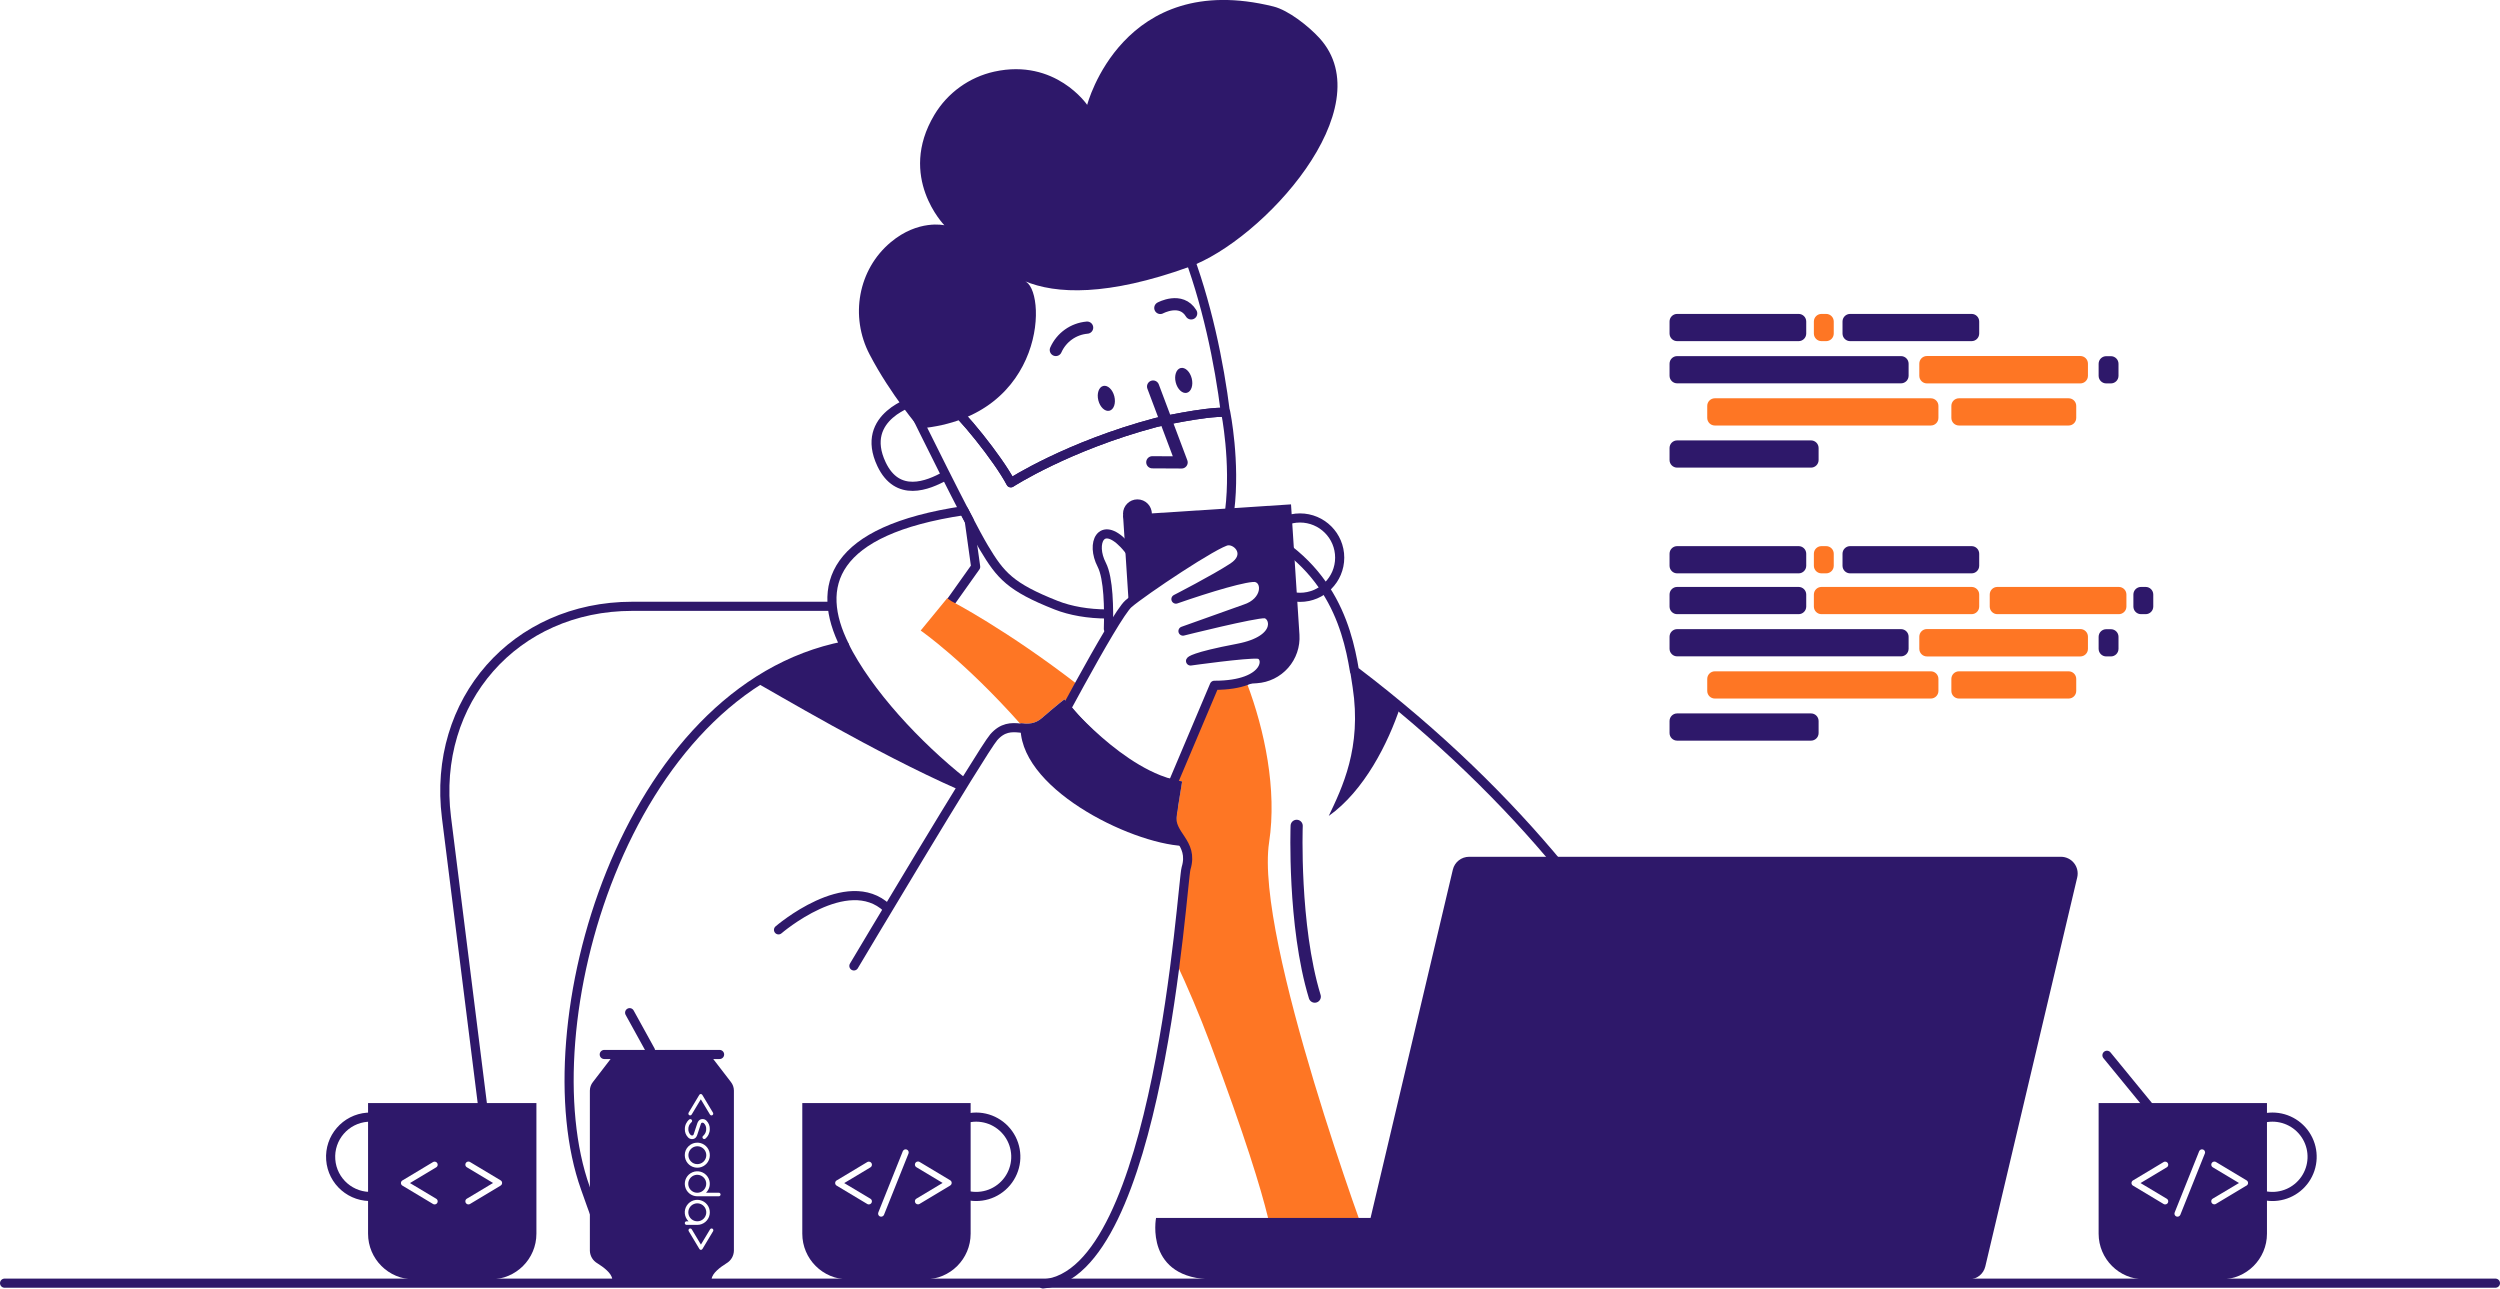
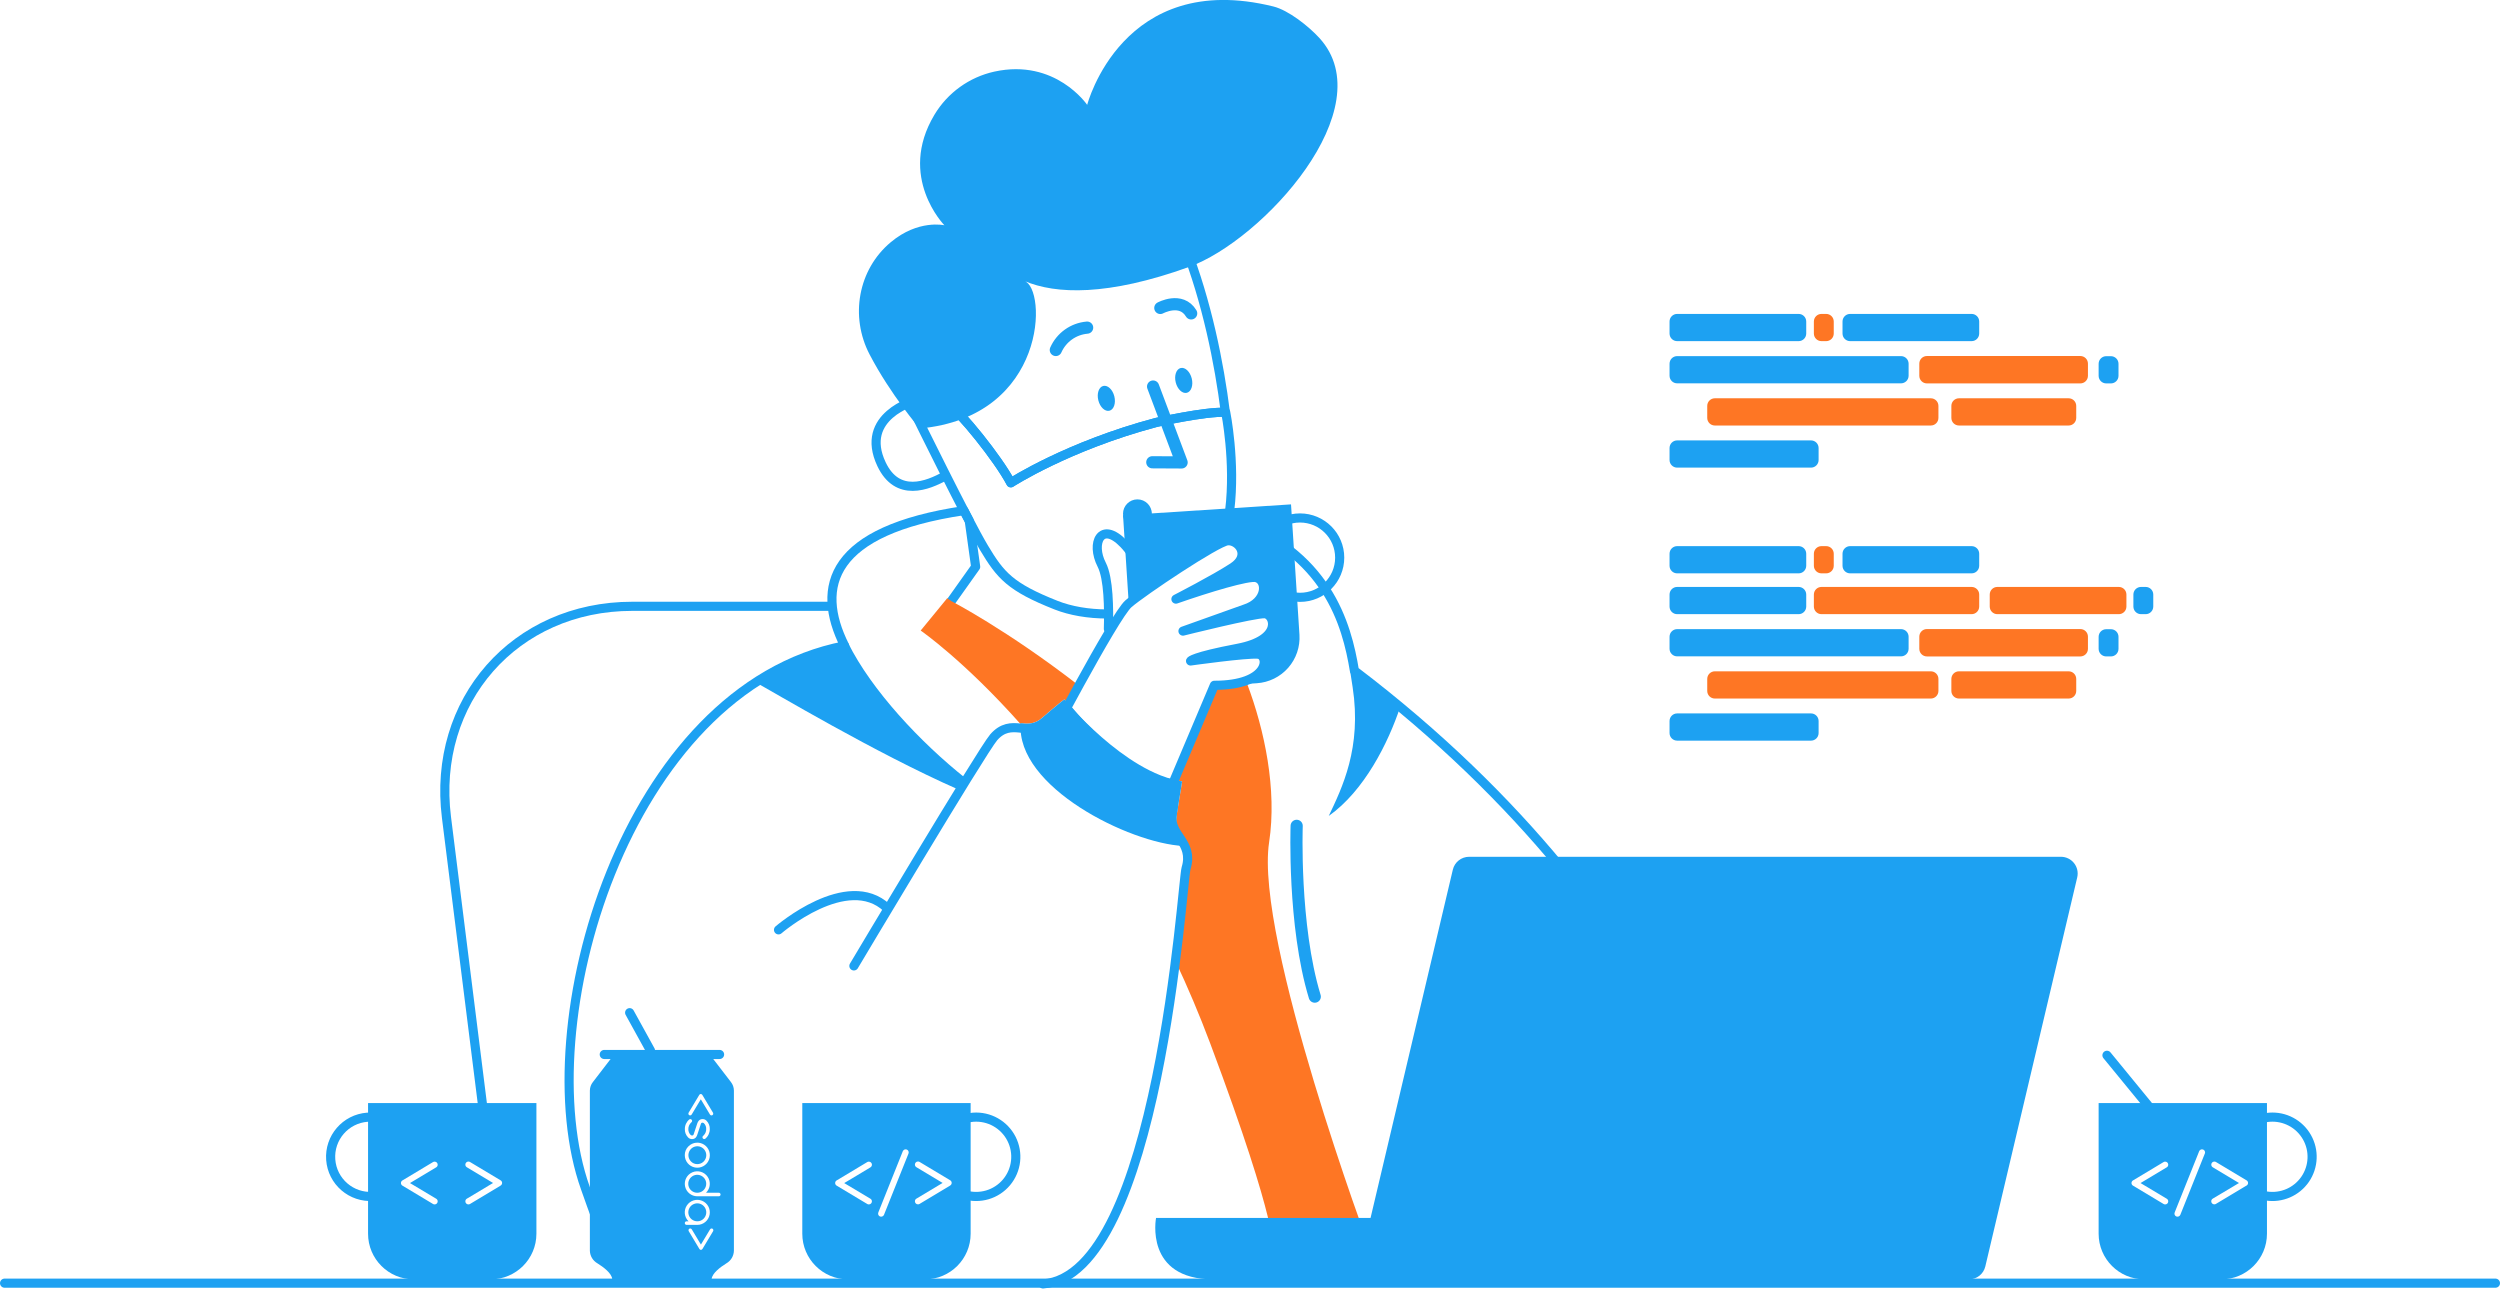
<svg xmlns="http://www.w3.org/2000/svg" viewBox="0 0 1642.48 846.52">
  <defs>
-     <style>.cls-1,.cls-3{fill:none;stroke:#2e186a;stroke-linecap:round;stroke-linejoin:round;}.cls-1{stroke-width:6px;}.cls-2{fill:#fe7624;}.cls-3{stroke-width:8px;}.cls-4{fill:#2e186a;}</style>
+     <style>.cls-1,.cls-3{fill:none;stroke:#1DA1F2;stroke-linecap:round;stroke-linejoin:round;}.cls-1{stroke-width:6px;}.cls-2{fill:#fe7624;}.cls-3{stroke-width:8px;}.cls-4{fill:#1DA1F2;}</style>
  </defs>
  <g id="Layer_2" data-name="Layer 2">
    <g id="outline">
      <g id="developer">
        <path id="chair" class="cls-1" d="M317.73,731.65l-24.4-194.59c-9.61-76.61,45-138.72,122.06-138.72H544.24" />
        <g id="body">
          <path id="hoodie" class="cls-1" d="M625,394.92l16-22.53-4.21-30.25c-1.13-2.14-2.29-4.37-3.48-6.67-87.37,13-98,49.61-78.38,88.82C410,452.59,346.9,675.05,384.6,780.6c10.74,30,19.36,60,51.27,60.34" />
          <g id="tshirt">
            <path class="cls-2" d="M670.57,475.79c0-.19,0-.38,0-.57,4.74.46,9.34.49,13.78-3.35,11-9.53,14.9-12.39,14.9-12.39s1,1.2,2.77,3.23c2.17-4,4.43-8.15,6.74-12.35C661.27,413.58,625,394.92,625,394.92L622.32,393l-17.44,21.27S633.26,433.83,670.57,475.79Z" />
            <path class="cls-2" d="M900.13,821.06s-76-204.39-66.33-267.73c5.27-34.55-3-73.73-14.42-104l-21.77,1.41-26.06,61.62c1.7.42,3.4.77,5.1,1,0,0-1,6.47-3.46,21.34-1.65,9.91,1.18,11,3.42,17.88,2.89,4.63,5.11,9.83,2.67,17.87-.8,2.63-2.7,27.4-7,61,8,17,15.64,34.94,22.8,54,46.08,122.92,41.29,136.33,41.29,136.33Z" />
          </g>
          <path id="hoodie-2" data-name="hoodie" class="cls-1" d="M1157.5,839.33c-5.47-36-44.48-229.23-267.66-398.72-5-30.28-17.65-77.94-82.66-100.22" />
          <path id="string" class="cls-3" d="M851.9,542.57s-2.4,65.28,11.89,112.21" />
          <path id="stripe" class="cls-4" d="M886.88,439.86c.71,4.26,1.26,8.18,1.79,11.62,6.14,39.82-7,66.26-15.69,84.59,23.33-16.5,39.06-47.88,47-71.81C910.39,456.58,897.3,447.62,886.88,439.86Z" />
          <path id="stripe_II" data-name="stripe II" class="cls-4" d="M557.24,422.52c-16.32,3.33-43.14,11.46-62.47,24.83,13.5,7.36,80.36,47.4,135,71.42.43-.25,3.43-5.25,4.93-7.2C604.46,487.59,572.65,453.41,557.24,422.52Z" />
        </g>
        <g id="head">
          <path id="ear" class="cls-1" d="M601.25,263.25S564.14,273.31,579.16,305c10.44,22,30.26,14.18,42.08,7.51" />
          <path id="face" class="cls-1" d="M611.15,269.27l11.66-3.91c7.69,4.65,33.09,36.21,41.28,51.85,0,0,37.29-24.19,95.5-39.66,0,0,31.69-7.24,45.47-6.66-4-32-12.18-72.88-26.58-109.43-21.42-54.33-87.7-33.25-97.32-30-103.37,35.17-70.11,137.58-70.11,137.58Z" />
          <path id="beard" class="cls-1" d="M727.49,403.37c-12.44,0-24.27-2.07-33.58-5.75-30.2-11.93-36.62-19.62-47.46-37.76s-44.81-87.39-44.81-87.39l21.17-7.11c7.69,4.65,33.09,36.21,41.28,51.85,0,0,37.29-24.19,95.5-39.66,0,0,32-7.32,45.69-6.66,0,0,6.54,32.54,2.62,64.44" />
          <path id="hair" class="cls-4" d="M604.24,281.52s-19.12-22.17-32.93-48.66c-13-24.9-7.61-55.75,13.94-73.75C603.29,144,620.46,148,620.46,148s-31.06-31.64-6.57-72.57a61.32,61.32,0,0,1,39.38-28.38c40.2-8.81,61,21.85,61,21.85s23.1-89.19,122.31-64.65c10,2.48,23.23,13.06,30.2,20.66C909,71,829.46,158,781.07,175.42c-53.13,19.12-87.3,18.07-108.18,9.13C687.9,189.12,688.45,273.79,604.24,281.52Z" />
          <polyline id="nose" class="cls-3" points="757.57 253.95 776.31 303.81 757.05 303.71" />
          <circle id="mouth" class="cls-4" cx="747.28" cy="337.55" r="9.47" />
          <ellipse id="eye_II" data-name="eye II" class="cls-4" cx="777.71" cy="249.86" rx="5.42" ry="8.39" transform="translate(-37.39 196.21) rotate(-14.04)" />
          <ellipse id="eye" class="cls-4" cx="726.86" cy="261.64" rx="5.42" ry="8.39" transform="translate(-41.77 184.22) rotate(-14.04)" />
          <path id="brow_II" data-name="brow II" class="cls-3" d="M693.66,229.94a24.85,24.85,0,0,1,20.58-14.69" />
          <path id="brow" class="cls-3" d="M762.32,202.32s13.64-7.43,20.27,3.58" />
        </g>
        <path id="laptop" class="cls-4" d="M1354,562.9H965.2a11,11,0,0,0-10.7,8.47L900.44,800.19H759.51s-7.81,40.34,37.73,40.34h496.39a11,11,0,0,0,10.7-8.47l60.39-255.63A11,11,0,0,0,1354,562.9Z" />
        <g id="code_lines" data-name="code lines">
          <rect class="cls-2" x="1191.7" y="206.24" width="13.06" height="17.89" rx="5" />
          <rect class="cls-4" x="1096.88" y="206.24" width="89.8" height="17.89" rx="5" />
          <rect class="cls-4" x="1096.88" y="289.34" width="97.93" height="17.89" rx="5" />
          <rect class="cls-2" x="1121.64" y="261.67" width="151.89" height="17.89" rx="5" />
          <rect class="cls-2" x="1282.03" y="261.67" width="82.04" height="17.89" rx="5" />
          <rect class="cls-4" x="1378.78" y="234.01" width="13.06" height="17.89" rx="5" />
          <rect class="cls-4" x="1096.88" y="233.96" width="157.06" height="17.89" rx="5" />
          <rect class="cls-4" x="1210.52" y="206.24" width="89.8" height="17.89" rx="5" />
          <rect class="cls-2" x="1260.97" y="233.9" width="110.79" height="18" rx="5" />
        </g>
        <g id="code_lines-2" data-name="code lines">
          <rect class="cls-4" x="1096.88" y="385.61" width="89.8" height="17.89" rx="5" />
          <rect class="cls-4" x="1096.88" y="468.71" width="97.93" height="17.89" rx="5" />
          <rect class="cls-2" x="1121.64" y="441.05" width="151.89" height="17.89" rx="5" />
          <rect class="cls-2" x="1282.03" y="441.05" width="82.04" height="17.89" rx="5" />
          <rect class="cls-4" x="1378.78" y="413.38" width="13.06" height="17.89" rx="5" />
          <rect class="cls-4" x="1401.62" y="385.61" width="13.06" height="17.89" rx="5" />
          <rect class="cls-4" x="1096.88" y="413.33" width="157.06" height="17.89" rx="5" />
          <rect class="cls-2" x="1191.7" y="385.61" width="108.62" height="17.89" rx="5" />
          <rect class="cls-2" x="1307.24" y="385.61" width="89.8" height="17.89" rx="5" />
          <rect class="cls-2" x="1191.7" y="358.8" width="13.06" height="17.89" rx="5" />
          <rect class="cls-4" x="1096.88" y="358.8" width="89.8" height="17.89" rx="5" />
          <rect class="cls-4" x="1210.52" y="358.8" width="89.8" height="17.89" rx="5" />
          <rect class="cls-2" x="1260.97" y="413.28" width="110.79" height="18" rx="5" />
        </g>
        <g id="mug">
          <path id="handle" class="cls-1" d="M1484.34,735.41a26.47,26.47,0,0,1,6.76-1.41,26.07,26.07,0,1,1-2.15,51.76" />
          <line id="spoon" class="cls-1" x1="1421.52" y1="738.81" x2="1384.25" y2="693.31" />
          <path id="mug-2" data-name="mug" class="cls-4" d="M1378.78,724.71v85.81a30,30,0,0,0,30,30h50.6a30,30,0,0,0,30-30V724.71Zm44.74,62.83a2,2,0,0,1,1,1.76,2,2,0,0,1-2,2,2,2,0,0,1-1-.25l-20-12a2,2,0,0,1,0-3.62l20-12a2,2,0,0,1,1-.25,2,2,0,0,1,2,2,2,2,0,0,1-1,1.76l-17.21,10.32Zm25-29.58-16.1,40.25a2.09,2.09,0,0,1-.4.55,2,2,0,0,1-1.43.6,2,2,0,0,1-2-2,2,2,0,0,1,.18-.85l16.1-40.25a2.08,2.08,0,0,1,.43-.58,1.89,1.89,0,0,1,1.41-.58,2,2,0,0,1,2,2A2.11,2.11,0,0,1,1448.52,758ZM1475.77,779l-20,12a2,2,0,0,1-1,.25,2,2,0,0,1-2-2,2,2,0,0,1,1-1.76L1471,777.23l-17.21-10.32a2,2,0,0,1-1-1.76,2,2,0,0,1,.59-1.42,2,2,0,0,1,1.43-.59,2,2,0,0,1,1,.25l20,12a2,2,0,0,1,0,3.62Z" />
        </g>
        <g id="tea">
          <path id="handle-2" data-name="handle" class="cls-1" d="M245.2,786a26.07,26.07,0,1,1-3.83-52,25.69,25.69,0,0,1,4.73.08" />
          <path id="ug" class="cls-4" d="M241.81,724.71v85.81a30,30,0,0,0,30,30h50.61a30,30,0,0,0,30-30V724.71Zm44.75,62.83a2,2,0,0,1,1,1.76,2,2,0,0,1-2,2,2,2,0,0,1-1-.25l-20-12a2,2,0,0,1,0-3.62l20-12a2,2,0,0,1,1-.25,2,2,0,0,1,2,2,2,2,0,0,1-1,1.76l-17.21,10.32Zm42.18-8.5-20,12a2,2,0,0,1-1,.25,1.91,1.91,0,0,1-1.42-.59,1.93,1.93,0,0,1-.59-1.42,2,2,0,0,1,1-1.76l17.21-10.31-17.21-10.32a2,2,0,0,1-1-1.76,2,2,0,0,1,2-2,2,2,0,0,1,1,.25l20,12a2,2,0,0,1,0,3.62Z" />
        </g>
        <g id="soda">
          <line id="line" class="cls-1" x1="427.34" y1="690.13" x2="413.67" y2="665.32" />
          <line id="line-2" data-name="line" class="cls-1" x1="396.99" y1="692.78" x2="472.76" y2="692.78" />
          <g id="can">
            <path class="cls-4" d="M462.27,773.58a5.9,5.9,0,1,0,1.71,4.15A5.69,5.69,0,0,0,462.27,773.58Z" />
            <path class="cls-4" d="M458.11,764.82A5.87,5.87,0,1,0,454,763.1,5.65,5.65,0,0,0,458.11,764.82Z" />
            <path class="cls-4" d="M462.27,800.67a5.9,5.9,0,1,0-4.16,1.71A5.68,5.68,0,0,0,462.27,800.67Z" />
            <path class="cls-4" d="M480.21,710.88l-13.29-17.29H402.83l-13.29,17.29a9.15,9.15,0,0,0-2,5.61V821.75A9.84,9.84,0,0,0,392.5,830c4.11,2.56,9.35,6.52,9.72,10.31h65.31c.36-3.79,5.6-7.75,9.71-10.31a9.84,9.84,0,0,0,4.93-8.27V716.49A9.2,9.2,0,0,0,480.21,710.88Zm-27.82,20.19,7-11.68a1.21,1.21,0,0,1,1-.65,1.23,1.23,0,0,1,1.06.65l7,11.68a1.15,1.15,0,0,1,.15.59,1.11,1.11,0,0,1-.34.82,1.14,1.14,0,0,1-.83.35,1.19,1.19,0,0,1-1-.6l-6-10-6,10a1.2,1.2,0,0,1-1,.6,1.14,1.14,0,0,1-.83-.35,1.12,1.12,0,0,1-.35-.82A1.15,1.15,0,0,1,452.39,731.07Zm.46,4.4a1.12,1.12,0,0,1,.69-.22,1.14,1.14,0,0,1,.83.35,1.12,1.12,0,0,1,.34.83,1,1,0,0,1-.31.77l-.44.43a5.67,5.67,0,0,0-1.72,4.15,5.12,5.12,0,0,0,1.53,3.89,1.55,1.55,0,0,0,1,.35,1,1,0,0,0,.94-.72l2.39-7.22a5.14,5.14,0,0,1,1.05-1.86,3.32,3.32,0,0,1,2.48-1,3.5,3.5,0,0,1,2.54,1.08,7.41,7.41,0,0,1,2.15,5.52,8.14,8.14,0,0,1-2.95,6.31.94.94,0,0,1-.69.22,1.16,1.16,0,0,1-1.17-1.17,1,1,0,0,1,.31-.78l.44-.43a5.66,5.66,0,0,0,1.71-4.15,5.11,5.11,0,0,0-1.52-3.89,1.57,1.57,0,0,0-1-.35,1,1,0,0,0-.94.72l-2.4,7.22a5.15,5.15,0,0,1-1,1.86,3.32,3.32,0,0,1-2.48,1,3.5,3.5,0,0,1-2.54-1.08,7.41,7.41,0,0,1-2.15-5.52A8.13,8.13,0,0,1,452.85,735.47Zm-.55,17.67a8.23,8.23,0,1,1-2.4,5.81A7.91,7.91,0,0,1,452.3,753.14Zm-2.06,51.25a1.18,1.18,0,0,1,.83-2h1.29a8.23,8.23,0,1,1,5.75,2.35h-7A1.13,1.13,0,0,1,450.24,804.39Zm18.29,4.45-7,11.68a1.23,1.23,0,0,1-1.06.65,1.21,1.21,0,0,1-1-.65l-7-11.68a1.15,1.15,0,0,1-.15-.59,1.12,1.12,0,0,1,.35-.82,1.1,1.1,0,0,1,.83-.35,1.2,1.2,0,0,1,1,.6l6,10,6-10a1.19,1.19,0,0,1,1-.6,1.18,1.18,0,0,1,1.17,1.17A1.15,1.15,0,0,1,468.53,808.84Zm4.53-23.23a1.13,1.13,0,0,1-.83.34H458.11a8.21,8.21,0,1,1,5.82-2.41l-.06.06h8.36a1.14,1.14,0,0,1,.83.35,1.13,1.13,0,0,1,.35.83A1.16,1.16,0,0,1,473.06,785.61Z" />
          </g>
        </g>
        <g id="hand">
          <path id="thumb" class="cls-1" d="M728.2,413.19c.41-12.93.21-33.28-4.38-42.17-7.29-14.11-.49-29.17,14.42-13.76,8.5,8.78,12.67,20.43,14.69,28.82" />
          <circle class="cls-1" cx="854.1" cy="366.37" r="26.07" />
          <path id="sleeve" class="cls-1" d="M685.24,843.52c76.2-5.69,91.36-264.23,94-273.06,5.29-17.44-11.32-21.53-9.14-35.34s.49-20,.49-20c-35.77-5.82-70.51-50.8-70.51-50.8s-3.6,2.63-13.85,11.39-21.69-4.7-33.39,8.72C645.12,493.38,561,634.6,561,634.6" />
          <path id="welt" class="cls-4" d="M773.19,534.71c2.48-14.87,3.46-21.34,3.46-21.34-38.09-5.86-77.37-53.89-77.37-53.89s-3.88,2.86-14.9,12.39c-4.44,3.84-9,3.81-13.78,3.35-3.37,41.71,71.45,78.84,106.89,80.59C775.23,545.79,771.32,546,773.19,534.71Z" />
          <path id="line-3" data-name="line" class="cls-1" d="M511.48,610.91s45.1-38.92,71.28-14.4" />
          <path id="hand-2" data-name="hand" class="cls-1" d="M684.44,495.72,760,539.65l37.82-89.42c36.49.06,36.33-19.76,28.69-20.44s-44.33,4.47-44.33,4.47,1.19-2.67,31-8.33,24.21-22.27,17.8-22.72-53.78,11.42-53.78,11.42l40.7-14.53c14.49-4.6,15-18.64,7.43-20.62-5-1.31-31.66,6.75-52.76,14.13,0,0,25.36-13,37.39-20.86s3.62-18.11-3.41-17.47-55.87,33.3-65.17,41.39S684.44,495.72,684.44,495.72Z" />
        </g>
        <g id="coffe">
          <path id="handle-3" data-name="handle" class="cls-1" d="M635.24,734.65a27.18,27.18,0,0,1,4.18-.65,26.07,26.07,0,1,1-5.77,50.92" />
          <path id="mug-3" data-name="mug" class="cls-4" d="M527.1,724.71v85.81a30,30,0,0,0,30,30h50.6a30,30,0,0,0,30-30V724.71Zm44.74,62.83a2,2,0,0,1,1,1.76,2,2,0,0,1-2,2,2,2,0,0,1-1-.25l-20-12a2,2,0,0,1,0-3.62l20-12a2,2,0,0,1,1-.25,2,2,0,0,1,1.42.59,1.91,1.91,0,0,1,.59,1.42,2,2,0,0,1-1,1.76l-17.21,10.32Zm25-29.58-16.1,40.25a2.13,2.13,0,0,1-.41.55,2,2,0,0,1-1.43.6,2,2,0,0,1-2-2,2.19,2.19,0,0,1,.17-.85l16.1-40.25a2.29,2.29,0,0,1,.43-.58,1.92,1.92,0,0,1,1.41-.58,2,2,0,0,1,2,2A2.27,2.27,0,0,1,596.85,758ZM624.09,779l-20,12a2,2,0,0,1-1,.25,2,2,0,0,1-2-2,2,2,0,0,1,1-1.76l17.2-10.31-17.2-10.32a2,2,0,0,1-1-1.76,1.91,1.91,0,0,1,.59-1.42,2,2,0,0,1,1.42-.59,2,2,0,0,1,1,.25l20,12a2,2,0,0,1,0,3.62Z" />
        </g>
        <line id="line-4" data-name="line" class="cls-1" x1="3" y1="843.03" x2="1639.48" y2="843.03" />
        <path class="cls-4" d="M853.73,417l-5.54-85.63-110.37,7.15,3.75,57.94c9.81-8.39,58-40.57,64.95-41.2s15.44,9.62,3.41,17.47-37.39,20.86-37.39,20.86c21.1-7.38,47.79-15.44,52.76-14.13,7.58,2,7.06,16-7.43,20.62l-40.7,14.53s47.37-11.87,53.78-11.42,12,17.06-17.8,22.72-31,8.33-31,8.33,36.7-5.16,44.33-4.47,7.8,20.5-28.69,20.44l-.21.49,28.12-1.82A30,30,0,0,0,853.73,417Z" />
      </g>
    </g>
  </g>
</svg>
